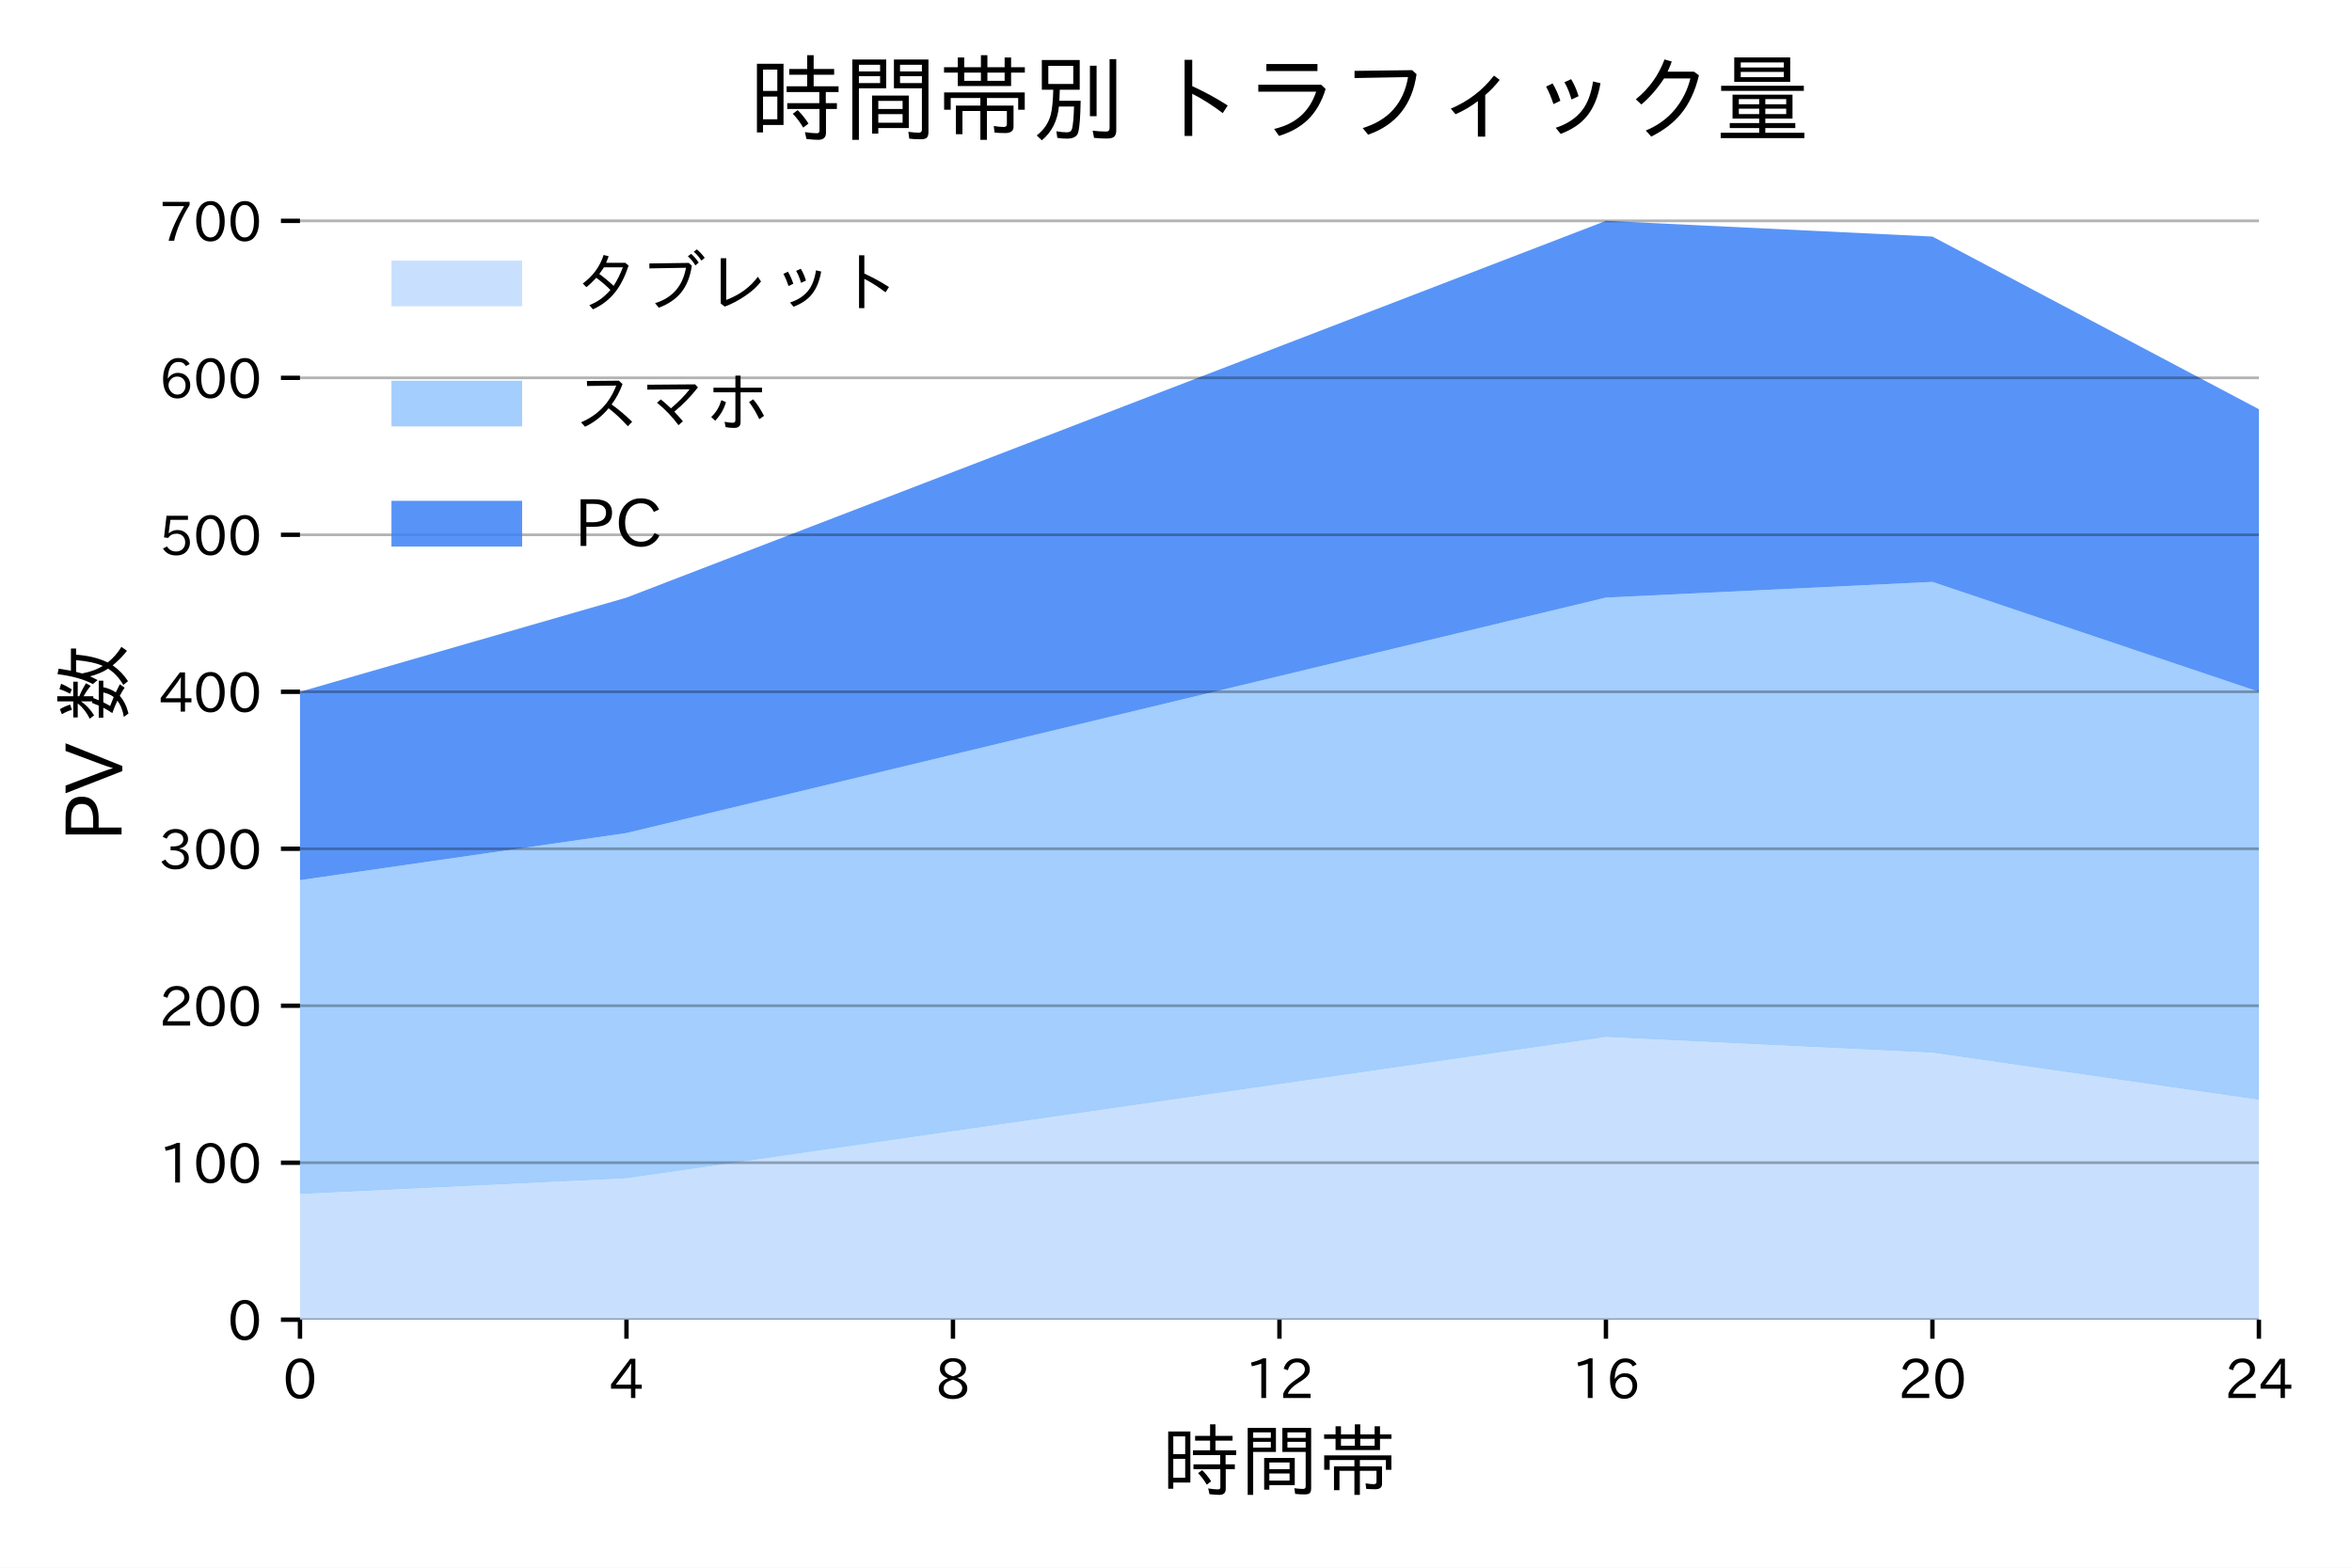
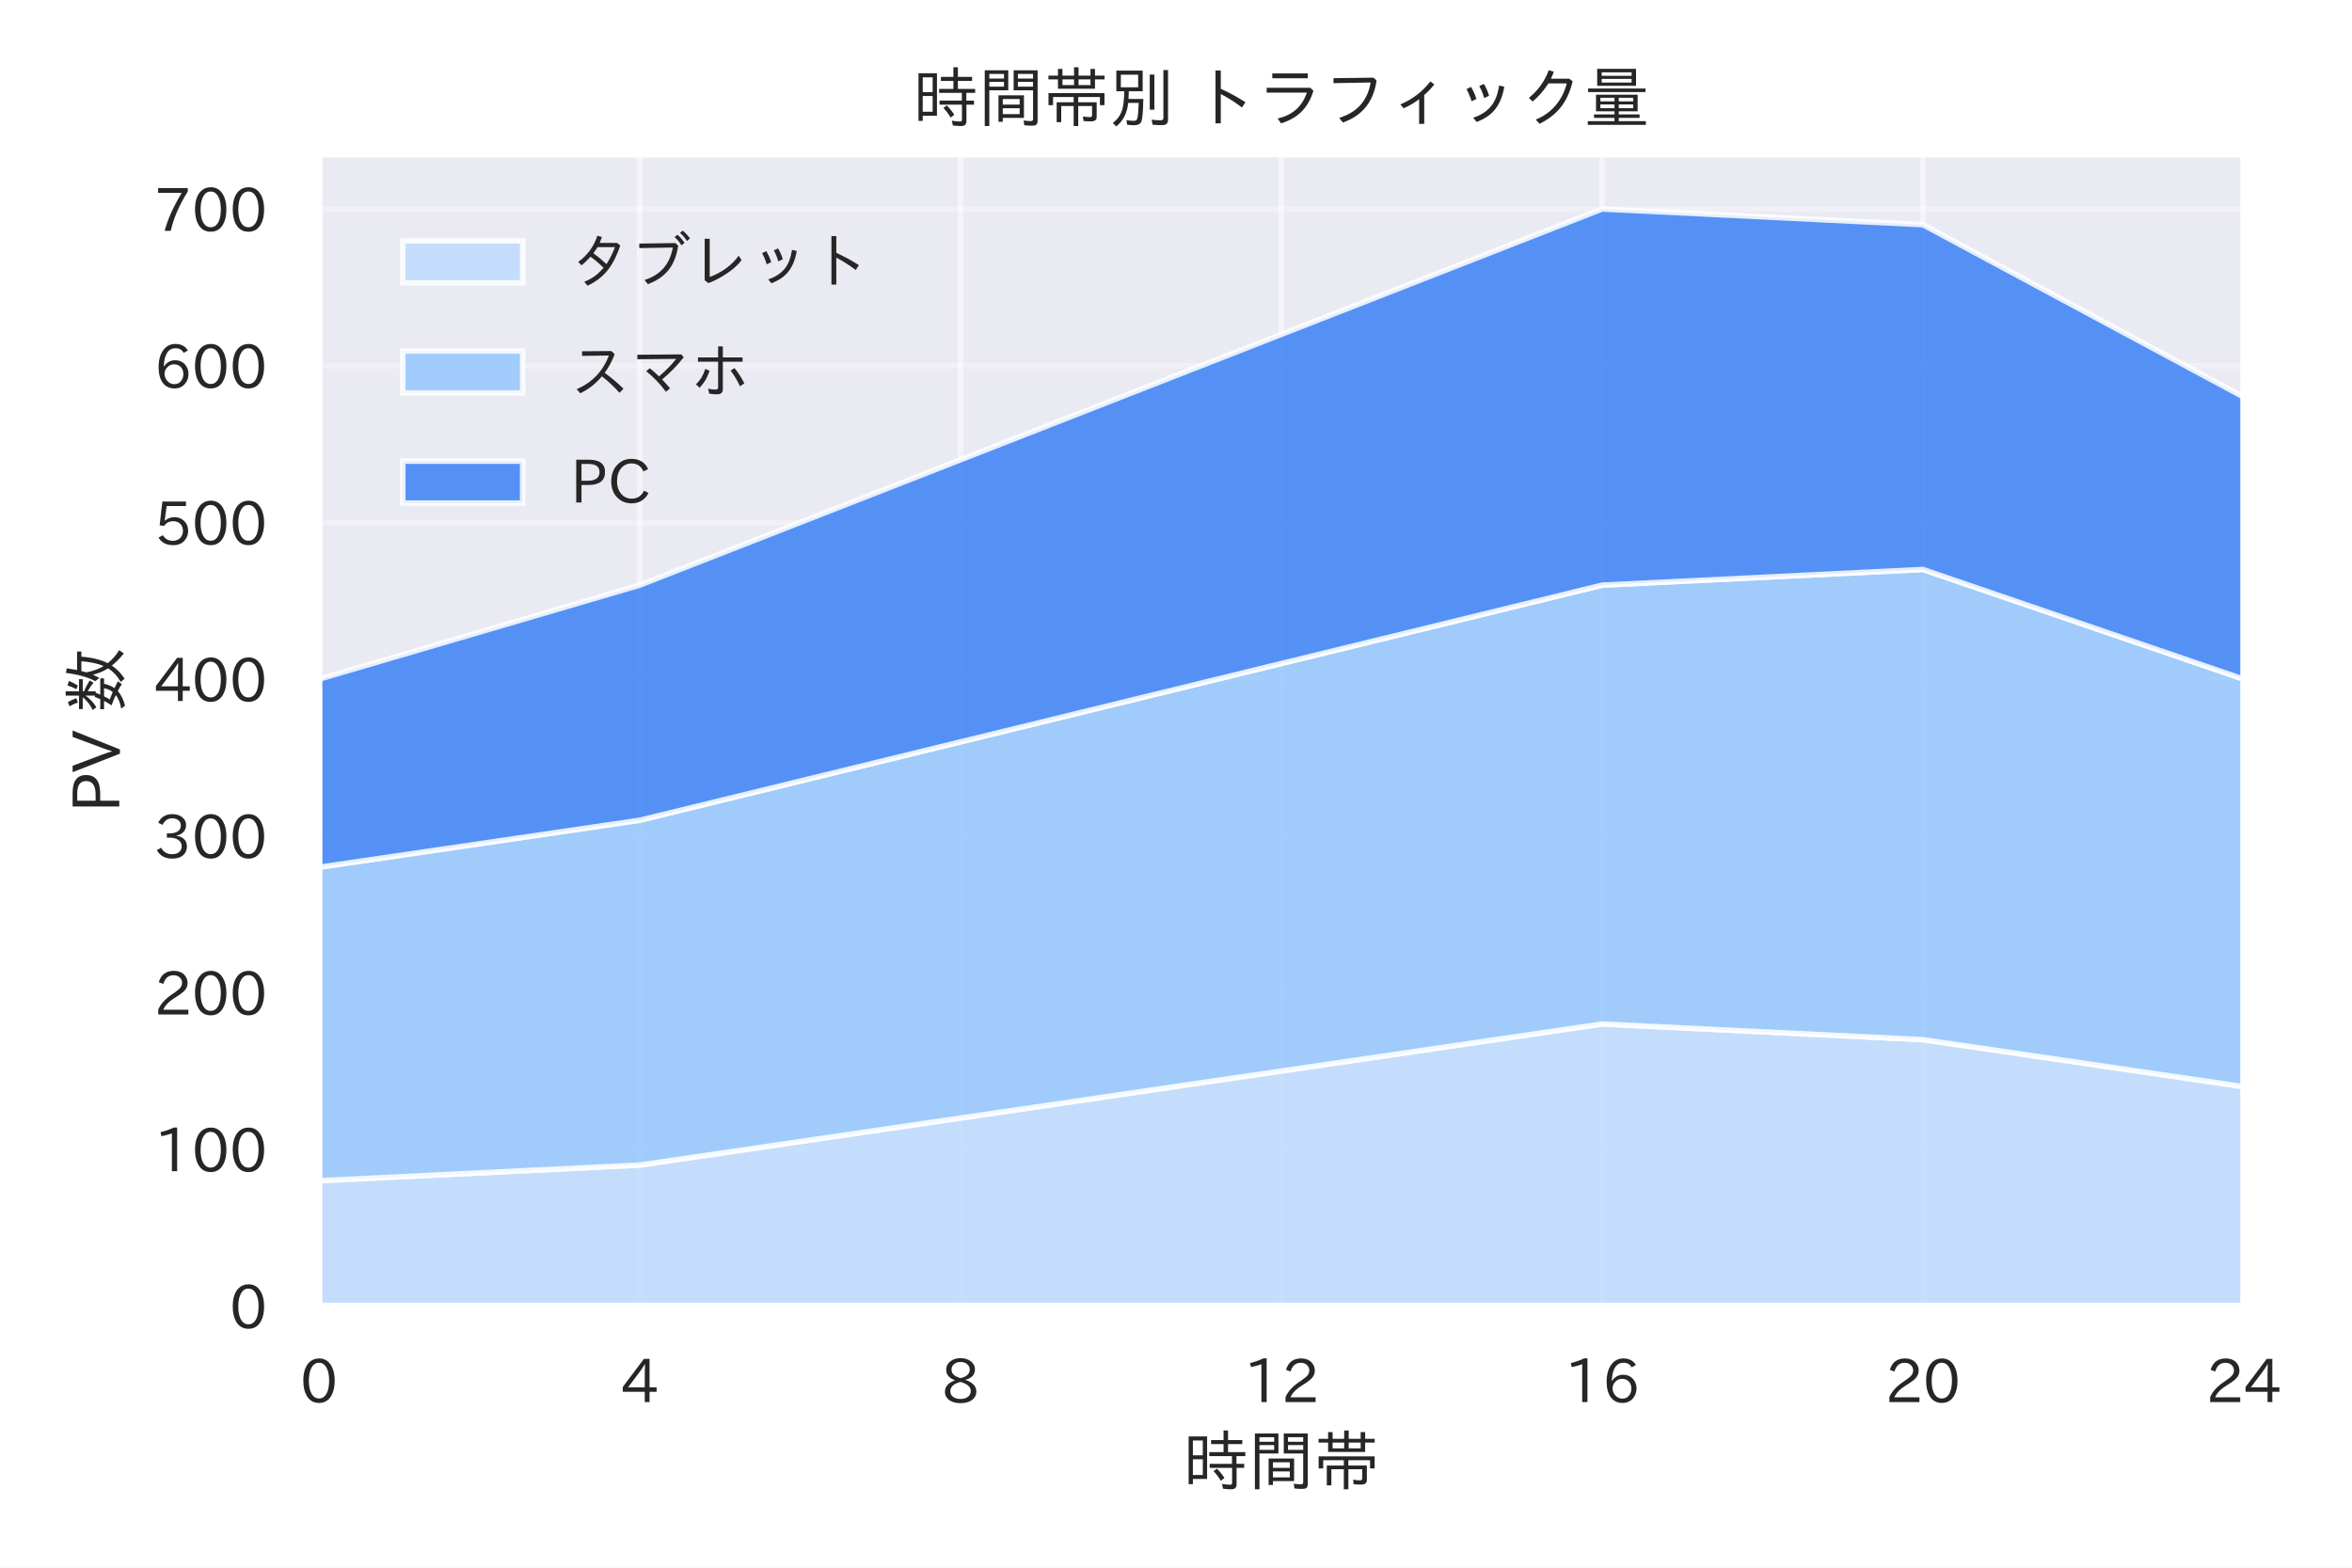
<svg xmlns="http://www.w3.org/2000/svg" xmlns:xlink="http://www.w3.org/1999/xlink" width="432pt" height="288pt" viewBox="0 0 432 288" version="1.1">
  <defs>
    <style type="text/css">*{stroke-linejoin: round; stroke-linecap: butt}</style>
  </defs>
  <g id="figure_1">
    <g id="patch_1">
      <path d="M 0 288  L 432 288  L 432 0  L 0 0  z " style="fill: #ffffff" />
    </g>
    <g id="axes_1">
      <g id="patch_2">
-         <path d="M 55.1 242.44  L 414.9 242.44  L 414.9 30.48  L 55.1 30.48  z " style="fill: #ffffff" />
-       </g>
-       <g id="FillBetweenPolyCollection_1">
-         <path d="M 55.1 219.37  L 55.1 242.44  L 115.067 242.44  L 175.033 242.44  L 235 242.44  L 294.967 242.44  L 354.933 242.44  L 414.9 242.44  L 414.9 202.067  L 414.9 202.067  L 354.933 193.415  L 294.967 190.531  L 235 199.183  L 175.033 207.834  L 115.067 216.486  L 55.1 219.37  z " clip-path="url(#pf1abdb5236)" style="fill: #bfdbfe; fill-opacity: 0.85" />
-       </g>
-       <g id="FillBetweenPolyCollection_2">
-         <path d="M 55.1 161.693  L 55.1 219.37  L 115.067 216.486  L 175.033 207.834  L 235 199.183  L 294.967 190.531  L 354.933 193.415  L 414.9 202.067  L 414.9 127.088  L 414.9 127.088  L 354.933 106.901  L 294.967 109.785  L 235 124.204  L 175.033 138.623  L 115.067 153.042  L 55.1 161.693  z " clip-path="url(#pf1abdb5236)" style="fill: #93c5fd; fill-opacity: 0.85" />
-       </g>
-       <g id="FillBetweenPolyCollection_3">
-         <path d="M 55.1 127.088  L 55.1 161.693  L 115.067 153.042  L 175.033 138.623  L 235 124.204  L 294.967 109.785  L 354.933 106.901  L 414.9 127.088  L 414.9 75.179  L 414.9 75.179  L 354.933 43.457  L 294.967 40.573  L 235 63.644  L 175.033 86.714  L 115.067 109.785  L 55.1 127.088  z " clip-path="url(#pf1abdb5236)" style="fill: #3b82f6; fill-opacity: 0.85" />
+         <path d="M 58.59 239.94  L 412.11 239.94  L 412.11 28.32  L 58.59 28.32  z " style="fill: #eaeaf2" />
      </g>
      <g id="matplotlib.axis_1">
        <g id="xtick_1">
          <g id="line2d_1">
-             <defs>
-               <path id="m0c1604205f" d="M 0 0  L 0 3.5  " style="stroke: #000000; stroke-width: 0.8" />
-             </defs>
-             <g>
-               <use xlink:href="#m0c1604205f" x="55.1" y="242.44" style="stroke: #000000; stroke-width: 0.8" />
-             </g>
+             <path d="M 58.59 239.94  L 58.59 28.32  " clip-path="url(#p6691bb3582)" style="fill: none; stroke: #ffffff; stroke-opacity: 0.5; stroke-linecap: round" />
          </g>
          <g id="text_1">
-             <g transform="translate(51.95078 256.9306) scale(0.1 -0.1)">
+             <g style="fill: #262626" transform="translate(55.12586 257.6797) scale(0.11 -0.11)">
              <defs>
                <path id="IPAexGothic-30" d="M 2038 4725  Q 2881 4725 3334 3944  Q 3694 3325 3694 2344  Q 3694 1372 3334 741  Q 2888 -31 2016 -31  Q 1147 -31 700 741  Q 341 1372 341 2350  Q 341 3713 1000 4334  Q 1419 4725 2038 4725  z M 2016 4266  Q 1516 4266 1228 3759  Q 934 3247 934 2344  Q 934 1456 1222 947  Q 1513 447 2016 447  Q 2619 447 2909 1153  Q 3100 1622 3100 2375  Q 3100 3256 2806 3759  Q 2509 4266 2016 4266  z " transform="scale(0.015625)" />
              </defs>
              <use xlink:href="#IPAexGothic-30" />
            </g>
          </g>
        </g>
        <g id="xtick_2">
          <g id="line2d_2">
-             <g>
-               <use xlink:href="#m0c1604205f" x="115.067" y="242.44" style="stroke: #000000; stroke-width: 0.8" />
-             </g>
+             <path d="M 117.51 239.94  L 117.51 28.32  " clip-path="url(#p6691bb3582)" style="fill: none; stroke: #ffffff; stroke-opacity: 0.5; stroke-linecap: round" />
          </g>
          <g id="text_2">
-             <g transform="translate(111.9174 256.9306) scale(0.1 -0.1)">
+             <g style="fill: #262626" transform="translate(114.0459 257.6797) scale(0.11 -0.11)">
              <defs>
                <path id="IPAexGothic-34" d="M 3813 1159  L 3059 1159  L 3059 63  L 2547 63  L 2547 1159  L 197 1159  L 197 1672  L 2456 4678  L 3059 4678  L 3059 1634  L 3813 1634  L 3813 1159  z M 2578 4109  L 2559 4109  Q 2278 3656 2003 3284  L 759 1634  L 2547 1634  L 2547 3144  Q 2547 3481 2578 4109  z " transform="scale(0.015625)" />
              </defs>
              <use xlink:href="#IPAexGothic-34" />
            </g>
          </g>
        </g>
        <g id="xtick_3">
          <g id="line2d_3">
-             <g>
-               <use xlink:href="#m0c1604205f" x="175.033" y="242.44" style="stroke: #000000; stroke-width: 0.8" />
-             </g>
+             <path d="M 176.43 239.94  L 176.43 28.32  " clip-path="url(#p6691bb3582)" style="fill: none; stroke: #ffffff; stroke-opacity: 0.5; stroke-linecap: round" />
          </g>
          <g id="text_3">
-             <g transform="translate(171.8841 256.9306) scale(0.1 -0.1)">
+             <g style="fill: #262626" transform="translate(172.9659 257.6797) scale(0.11 -0.11)">
              <defs>
                <path id="IPAexGothic-38" d="M 2541 2425  Q 3700 2031 3700 1197  Q 3700 541 3100 197  Q 2663 -56 2016 -56  Q 1366 -56 928 197  Q 347 531 347 1178  Q 347 1988 1409 2381  L 1409 2400  Q 481 2734 481 3509  Q 481 4100 981 4456  Q 1406 4756 2019 4756  Q 2703 4756 3131 4403  Q 3553 4069 3553 3566  Q 3553 2706 2541 2444  L 2541 2425  z M 2022 2625  Q 2997 2856 2997 3528  Q 2997 3916 2675 4150  Q 2413 4347 2016 4347  Q 1606 4347 1331 4128  Q 1050 3897 1050 3522  Q 1050 3150 1350 2925  Q 1494 2809 1722 2722  Q 1984 2616 2022 2625  z M 1978 2209  Q 922 1931 922 1216  Q 922 775 1313 556  Q 1606 391 2009 391  Q 2575 391 2881 697  Q 3106 922 3106 1250  Q 3106 1594 2794 1850  Q 2609 1994 2350 2100  Q 2047 2222 1978 2209  z " transform="scale(0.015625)" />
              </defs>
              <use xlink:href="#IPAexGothic-38" />
            </g>
          </g>
        </g>
        <g id="xtick_4">
          <g id="line2d_4">
-             <g>
-               <use xlink:href="#m0c1604205f" x="235" y="242.44" style="stroke: #000000; stroke-width: 0.8" />
-             </g>
+             <path d="M 235.35 239.94  L 235.35 28.32  " clip-path="url(#p6691bb3582)" style="fill: none; stroke: #ffffff; stroke-opacity: 0.5; stroke-linecap: round" />
          </g>
          <g id="text_4">
-             <g transform="translate(228.7016 256.9306) scale(0.1 -0.1)">
+             <g style="fill: #262626" transform="translate(228.4217 257.6797) scale(0.11 -0.11)">
              <defs>
                <path id="IPAexGothic-31" d="M 2463 63  L 1900 63  L 1900 4103  Q 1372 3922 788 3797  L 684 4231  Q 1519 4441 2106 4731  L 2463 4731  L 2463 63  z " transform="scale(0.015625)" />
                <path id="IPAexGothic-32" d="M 3659 63  L 447 63  L 447 594  Q 825 1475 1894 2203  L 2072 2322  Q 2619 2697 2791 2906  Q 2988 3153 2988 3444  Q 2988 3772 2756 4003  Q 2500 4259 2084 4259  Q 1250 4259 991 3328  L 497 3506  Q 853 4725 2116 4725  Q 2806 4725 3216 4316  Q 3575 3947 3575 3425  Q 3575 3038 3344 2722  Q 3131 2416 2366 1938  L 2231 1856  Q 1256 1253 978 569  L 3659 569  L 3659 63  z " transform="scale(0.015625)" />
              </defs>
              <use xlink:href="#IPAexGothic-31" />
              <use xlink:href="#IPAexGothic-32" transform="translate(62.98828 0)" />
            </g>
          </g>
        </g>
        <g id="xtick_5">
          <g id="line2d_5">
-             <g>
-               <use xlink:href="#m0c1604205f" x="294.967" y="242.44" style="stroke: #000000; stroke-width: 0.8" />
-             </g>
+             <path d="M 294.27 239.94  L 294.27 28.32  " clip-path="url(#p6691bb3582)" style="fill: none; stroke: #ffffff; stroke-opacity: 0.5; stroke-linecap: round" />
          </g>
          <g id="text_5">
-             <g transform="translate(288.6682 256.9306) scale(0.1 -0.1)">
+             <g style="fill: #262626" transform="translate(287.3417 257.6797) scale(0.11 -0.11)">
              <defs>
                <path id="IPAexGothic-36" d="M 1056 2328  Q 1509 2981 2234 2981  Q 2906 2981 3316 2513  Q 3675 2106 3675 1522  Q 3675 884 3272 434  Q 2853 -31 2178 -31  Q 1375 -31 922 581  Q 481 1178 481 2228  Q 481 3425 1013 4109  Q 1494 4725 2272 4725  Q 3191 4725 3609 4025  L 3150 3775  Q 2894 4266 2300 4266  Q 1119 4266 1031 2328  L 1056 2328  z M 2141 2547  Q 1684 2547 1384 2206  Q 1116 1900 1116 1541  Q 1116 1156 1353 844  Q 1672 428 2159 428  Q 2669 428 2941 844  Q 3125 1128 3125 1503  Q 3125 1944 2881 2228  Q 2600 2547 2141 2547  z " transform="scale(0.015625)" />
              </defs>
              <use xlink:href="#IPAexGothic-31" />
              <use xlink:href="#IPAexGothic-36" transform="translate(62.98828 0)" />
            </g>
          </g>
        </g>
        <g id="xtick_6">
          <g id="line2d_6">
-             <g>
-               <use xlink:href="#m0c1604205f" x="354.933" y="242.44" style="stroke: #000000; stroke-width: 0.8" />
-             </g>
+             <path d="M 353.19 239.94  L 353.19 28.32  " clip-path="url(#p6691bb3582)" style="fill: none; stroke: #ffffff; stroke-opacity: 0.5; stroke-linecap: round" />
          </g>
          <g id="text_6">
-             <g transform="translate(348.6349 256.9306) scale(0.1 -0.1)">
+             <g style="fill: #262626" transform="translate(346.2617 257.6797) scale(0.11 -0.11)">
              <use xlink:href="#IPAexGothic-32" />
              <use xlink:href="#IPAexGothic-30" transform="translate(62.98828 0)" />
            </g>
          </g>
        </g>
        <g id="xtick_7">
          <g id="line2d_7">
-             <g>
-               <use xlink:href="#m0c1604205f" x="414.9" y="242.44" style="stroke: #000000; stroke-width: 0.8" />
-             </g>
+             <path d="M 412.11 239.94  L 412.11 28.32  " clip-path="url(#p6691bb3582)" style="fill: none; stroke: #ffffff; stroke-opacity: 0.5; stroke-linecap: round" />
          </g>
          <g id="text_7">
-             <g transform="translate(408.6016 256.9306) scale(0.1 -0.1)">
+             <g style="fill: #262626" transform="translate(405.1817 257.6797) scale(0.11 -0.11)">
              <use xlink:href="#IPAexGothic-32" />
              <use xlink:href="#IPAexGothic-34" transform="translate(62.98828 0)" />
            </g>
          </g>
        </g>
        <g id="text_8">
-           <g transform="translate(213.4 273.6171) scale(0.144 -0.144)">
+           <g style="fill: #262626" transform="translate(217.35 272.7584) scale(0.12 -0.12)">
            <defs>
              <path id="IPAexGothic-6642" d="M 2328 4728  L 2328 563  L 934 563  L 934 56  L 519 56  L 519 4728  L 2328 4728  z M 934 4331  L 934 2881  L 1906 2881  L 1906 4331  L 934 4331  z M 934 2497  L 934 953  L 1906 953  L 1906 2497  L 934 2497  z M 3938 4372  L 3938 5313  L 4378 5313  L 4378 4372  L 5772 4372  L 5772 3981  L 4378 3981  L 4378 3194  L 6072 3194  L 6072 2803  L 5203 2803  L 5203 2047  L 5959 2047  L 5959 1650  L 5216 1650  L 5216 31  Q 5216 -447 4691 -447  Q 4394 -447 3888 -391  L 3784 78  Q 4272 0 4591 0  Q 4775 0 4775 172  L 4775 1650  L 2581 1650  L 2581 2047  L 4763 2047  L 4763 2803  L 2538 2803  L 2538 3194  L 3938 3194  L 3938 3981  L 2716 3981  L 2716 4372  L 3938 4372  z M 3669 384  Q 3331 950 2956 1325  L 3291 1575  Q 3719 1147 4025 659  L 3669 384  z " transform="scale(0.015625)" />
              <path id="IPAexGothic-9593" d="M 4450 2566  L 4450 353  L 2375 353  L 2375 -25  L 1953 -25  L 1953 2566  L 4450 2566  z M 4028 2200  L 2375 2200  L 2375 1653  L 4028 1653  L 4028 2200  z M 4028 1300  L 2375 1300  L 2375 719  L 4028 719  L 4028 1300  z M 2913 5019  L 2913 3059  L 1056 3059  L 1056 -447  L 609 -447  L 609 5019  L 2913 5019  z M 1056 4659  L 1056 4206  L 2497 4206  L 2497 4659  L 1056 4659  z M 1056 3881  L 1056 3413  L 2497 3413  L 2497 3881  L 1056 3881  z M 5788 5019  L 5788 91  Q 5788 -225 5641 -331  Q 5525 -409 5231 -409  Q 4803 -409 4481 -366  L 4419 97  Q 4853 38 5128 38  Q 5341 38 5341 244  L 5341 3059  L 3438 3059  L 3438 5019  L 5788 5019  z M 3853 4659  L 3853 4206  L 5341 4206  L 5341 4659  L 3853 4659  z M 3853 3881  L 3853 3413  L 5341 3413  L 5341 3881  L 3853 3881  z " transform="scale(0.015625)" />
              <path id="IPAexGothic-5e2f" d="M 1381 4494  L 1381 5153  L 1822 5153  L 1822 4494  L 2956 4494  L 2956 5313  L 3397 5313  L 3397 4494  L 4569 4494  L 4569 5153  L 5009 5153  L 5009 4494  L 5944 4494  L 5944 4128  L 5009 4128  L 5009 3213  L 1381 3213  L 1381 4128  L 447 4128  L 447 4494  L 1381 4494  z M 4569 4128  L 3397 4128  L 3397 3566  L 4569 3566  L 4569 4128  z M 2956 4128  L 1822 4128  L 1822 3566  L 2956 3566  L 2956 4128  z M 5938 2778  L 5938 1600  L 5491 1600  L 5491 2400  L 3366 2400  L 3366 1881  L 5175 1881  L 5175 447  Q 5175 13 4619 13  Q 4228 13 3884 44  L 3831 494  Q 4209 428 4519 428  Q 4722 428 4722 622  L 4722 1516  L 3366 1516  L 3366 -447  L 2919 -447  L 2919 1516  L 1700 1516  L 1700 -63  L 1253 -63  L 1253 1881  L 2919 1881  L 2919 2400  L 900 2400  L 900 1600  L 453 1600  L 453 2778  L 5938 2778  z " transform="scale(0.015625)" />
            </defs>
            <use xlink:href="#IPAexGothic-6642" />
            <use xlink:href="#IPAexGothic-9593" transform="translate(100 0)" />
            <use xlink:href="#IPAexGothic-5e2f" transform="translate(200 0)" />
          </g>
        </g>
      </g>
      <g id="matplotlib.axis_2">
        <g id="ytick_1">
          <g id="line2d_8">
-             <path d="M 55.1 242.44  L 414.9 242.44  " clip-path="url(#pf1abdb5236)" style="fill: none; stroke: #000000; stroke-opacity: 0.3; stroke-width: 0.5; stroke-linecap: square" />
-           </g>
+             <path d="M 58.59 239.94  L 412.11 239.94  " clip-path="url(#p6691bb3582)" style="fill: none; stroke: #ffffff; stroke-opacity: 0.3; stroke-linecap: round" />
+           </g>
+           <g id="text_9">
+             <g style="fill: #262626" transform="translate(42.16172 244.0598) scale(0.11 -0.11)">
+               <use xlink:href="#IPAexGothic-30" />
+             </g>
+           </g>
+         </g>
+         <g id="ytick_2">
          <g id="line2d_9">
-             <defs>
-               <path id="m75d9fd5e57" d="M 0 0  L -3.5 0  " style="stroke: #000000; stroke-width: 0.8" />
-             </defs>
-             <g>
-               <use xlink:href="#m75d9fd5e57" x="55.1" y="242.44" style="stroke: #000000; stroke-width: 0.8" />
-             </g>
-           </g>
-           <g id="text_9">
-             <g transform="translate(41.80156 246.1853) scale(0.1 -0.1)">
-               <use xlink:href="#IPAexGothic-30" />
-             </g>
-           </g>
-         </g>
-         <g id="ytick_2">
+             <path d="M 58.59 211.148  L 412.11 211.148  " clip-path="url(#p6691bb3582)" style="fill: none; stroke: #ffffff; stroke-opacity: 0.3; stroke-linecap: round" />
+           </g>
+           <g id="text_10">
+             <g style="fill: #262626" transform="translate(28.30516 215.268) scale(0.11 -0.11)">
+               <use xlink:href="#IPAexGothic-31" />
+               <use xlink:href="#IPAexGothic-30" transform="translate(62.98828 0)" />
+               <use xlink:href="#IPAexGothic-30" transform="translate(125.9766 0)" />
+             </g>
+           </g>
+         </g>
+         <g id="ytick_3">
          <g id="line2d_10">
-             <path d="M 55.1 213.602  L 414.9 213.602  " clip-path="url(#pf1abdb5236)" style="fill: none; stroke: #000000; stroke-opacity: 0.3; stroke-width: 0.5; stroke-linecap: square" />
-           </g>
+             <path d="M 58.59 182.356  L 412.11 182.356  " clip-path="url(#p6691bb3582)" style="fill: none; stroke: #ffffff; stroke-opacity: 0.3; stroke-linecap: round" />
+           </g>
+           <g id="text_11">
+             <g style="fill: #262626" transform="translate(28.30516 186.4762) scale(0.11 -0.11)">
+               <use xlink:href="#IPAexGothic-32" />
+               <use xlink:href="#IPAexGothic-30" transform="translate(62.98828 0)" />
+               <use xlink:href="#IPAexGothic-30" transform="translate(125.9766 0)" />
+             </g>
+           </g>
+         </g>
+         <g id="ytick_4">
          <g id="line2d_11">
-             <g>
-               <use xlink:href="#m75d9fd5e57" x="55.1" y="213.602" style="stroke: #000000; stroke-width: 0.8" />
-             </g>
-           </g>
-           <g id="text_10">
-             <g transform="translate(29.20469 217.3472) scale(0.1 -0.1)">
-               <use xlink:href="#IPAexGothic-31" />
-               <use xlink:href="#IPAexGothic-30" transform="translate(62.98828 0)" />
-               <use xlink:href="#IPAexGothic-30" transform="translate(125.9766 0)" />
-             </g>
-           </g>
-         </g>
-         <g id="ytick_3">
+             <path d="M 58.59 153.564  L 412.11 153.564  " clip-path="url(#p6691bb3582)" style="fill: none; stroke: #ffffff; stroke-opacity: 0.3; stroke-linecap: round" />
+           </g>
+           <g id="text_12">
+             <g style="fill: #262626" transform="translate(28.30516 157.6843) scale(0.11 -0.11)">
+               <defs>
+                 <path id="IPAexGothic-33" d="M 2381 2419  Q 3506 2216 3506 1278  Q 3506 716 3128 356  Q 2709 -31 1944 -31  Q 797 -31 288 881  L 756 1131  Q 1109 441 1938 441  Q 2425 441 2694 691  Q 2950 928 2950 1291  Q 2950 1719 2566 1978  Q 2216 2213 1644 2213  L 1363 2213  L 1363 2669  L 1656 2669  Q 2231 2669 2534 2888  Q 2859 3119 2859 3509  Q 2859 3934 2494 4138  Q 2259 4278 1931 4278  Q 1238 4278 903 3578  L 434 3803  Q 897 4725 1938 4725  Q 2597 4725 3006 4394  Q 3416 4069 3416 3534  Q 3416 3028 3019 2706  Q 2763 2500 2381 2444  L 2381 2419  z " transform="scale(0.015625)" />
+               </defs>
+               <use xlink:href="#IPAexGothic-33" />
+               <use xlink:href="#IPAexGothic-30" transform="translate(62.98828 0)" />
+               <use xlink:href="#IPAexGothic-30" transform="translate(125.9766 0)" />
+             </g>
+           </g>
+         </g>
+         <g id="ytick_5">
          <g id="line2d_12">
-             <path d="M 55.1 184.764  L 414.9 184.764  " clip-path="url(#pf1abdb5236)" style="fill: none; stroke: #000000; stroke-opacity: 0.3; stroke-width: 0.5; stroke-linecap: square" />
-           </g>
+             <path d="M 58.59 124.773  L 412.11 124.773  " clip-path="url(#p6691bb3582)" style="fill: none; stroke: #ffffff; stroke-opacity: 0.3; stroke-linecap: round" />
+           </g>
+           <g id="text_13">
+             <g style="fill: #262626" transform="translate(28.30516 128.8925) scale(0.11 -0.11)">
+               <use xlink:href="#IPAexGothic-34" />
+               <use xlink:href="#IPAexGothic-30" transform="translate(62.98828 0)" />
+               <use xlink:href="#IPAexGothic-30" transform="translate(125.9766 0)" />
+             </g>
+           </g>
+         </g>
+         <g id="ytick_6">
          <g id="line2d_13">
-             <g>
-               <use xlink:href="#m75d9fd5e57" x="55.1" y="184.764" style="stroke: #000000; stroke-width: 0.8" />
-             </g>
-           </g>
-           <g id="text_11">
-             <g transform="translate(29.20469 188.5091) scale(0.1 -0.1)">
-               <use xlink:href="#IPAexGothic-32" />
-               <use xlink:href="#IPAexGothic-30" transform="translate(62.98828 0)" />
-               <use xlink:href="#IPAexGothic-30" transform="translate(125.9766 0)" />
-             </g>
-           </g>
-         </g>
-         <g id="ytick_4">
+             <path d="M 58.59 95.981  L 412.11 95.981  " clip-path="url(#p6691bb3582)" style="fill: none; stroke: #ffffff; stroke-opacity: 0.3; stroke-linecap: round" />
+           </g>
+           <g id="text_14">
+             <g style="fill: #262626" transform="translate(28.30516 100.1007) scale(0.11 -0.11)">
+               <defs>
+                 <path id="IPAexGothic-35" d="M 1178 2603  Q 1634 2963 2172 2963  Q 2816 2963 3241 2528  Q 3638 2113 3638 1497  Q 3638 938 3297 513  Q 2869 -31 2031 -31  Q 959 -31 469 784  L 938 1028  Q 1309 434 2013 434  Q 2466 434 2769 716  Q 3081 1013 3081 1503  Q 3081 1966 2806 2241  Q 2519 2528 2056 2528  Q 1406 2528 1072 2028  L 591 2091  L 884 4634  L 3406 4634  L 3406 4153  L 1341 4153  L 1134 2603  L 1178 2603  z " transform="scale(0.015625)" />
+               </defs>
+               <use xlink:href="#IPAexGothic-35" />
+               <use xlink:href="#IPAexGothic-30" transform="translate(62.98828 0)" />
+               <use xlink:href="#IPAexGothic-30" transform="translate(125.9766 0)" />
+             </g>
+           </g>
+         </g>
+         <g id="ytick_7">
          <g id="line2d_14">
-             <path d="M 55.1 155.926  L 414.9 155.926  " clip-path="url(#pf1abdb5236)" style="fill: none; stroke: #000000; stroke-opacity: 0.3; stroke-width: 0.5; stroke-linecap: square" />
-           </g>
+             <path d="M 58.59 67.189  L 412.11 67.189  " clip-path="url(#p6691bb3582)" style="fill: none; stroke: #ffffff; stroke-opacity: 0.3; stroke-linecap: round" />
+           </g>
+           <g id="text_15">
+             <g style="fill: #262626" transform="translate(28.30516 71.30882) scale(0.11 -0.11)">
+               <use xlink:href="#IPAexGothic-36" />
+               <use xlink:href="#IPAexGothic-30" transform="translate(62.98828 0)" />
+               <use xlink:href="#IPAexGothic-30" transform="translate(125.9766 0)" />
+             </g>
+           </g>
+         </g>
+         <g id="ytick_8">
          <g id="line2d_15">
-             <g>
-               <use xlink:href="#m75d9fd5e57" x="55.1" y="155.926" style="stroke: #000000; stroke-width: 0.8" />
-             </g>
-           </g>
-           <g id="text_12">
-             <g transform="translate(29.20469 159.671) scale(0.1 -0.1)">
-               <defs>
-                 <path id="IPAexGothic-33" d="M 2381 2419  Q 3506 2216 3506 1278  Q 3506 716 3128 356  Q 2709 -31 1944 -31  Q 797 -31 288 881  L 756 1131  Q 1109 441 1938 441  Q 2425 441 2694 691  Q 2950 928 2950 1291  Q 2950 1719 2566 1978  Q 2216 2213 1644 2213  L 1363 2213  L 1363 2669  L 1656 2669  Q 2231 2669 2534 2888  Q 2859 3119 2859 3509  Q 2859 3934 2494 4138  Q 2259 4278 1931 4278  Q 1238 4278 903 3578  L 434 3803  Q 897 4725 1938 4725  Q 2597 4725 3006 4394  Q 3416 4069 3416 3534  Q 3416 3028 3019 2706  Q 2763 2500 2381 2444  L 2381 2419  z " transform="scale(0.015625)" />
-               </defs>
-               <use xlink:href="#IPAexGothic-33" />
-               <use xlink:href="#IPAexGothic-30" transform="translate(62.98828 0)" />
-               <use xlink:href="#IPAexGothic-30" transform="translate(125.9766 0)" />
-             </g>
-           </g>
-         </g>
-         <g id="ytick_5">
-           <g id="line2d_16">
-             <path d="M 55.1 127.088  L 414.9 127.088  " clip-path="url(#pf1abdb5236)" style="fill: none; stroke: #000000; stroke-opacity: 0.3; stroke-width: 0.5; stroke-linecap: square" />
-           </g>
-           <g id="line2d_17">
-             <g>
-               <use xlink:href="#m75d9fd5e57" x="55.1" y="127.088" style="stroke: #000000; stroke-width: 0.8" />
-             </g>
-           </g>
-           <g id="text_13">
-             <g transform="translate(29.20469 130.8329) scale(0.1 -0.1)">
-               <use xlink:href="#IPAexGothic-34" />
-               <use xlink:href="#IPAexGothic-30" transform="translate(62.98828 0)" />
-               <use xlink:href="#IPAexGothic-30" transform="translate(125.9766 0)" />
-             </g>
-           </g>
-         </g>
-         <g id="ytick_6">
-           <g id="line2d_18">
-             <path d="M 55.1 98.25  L 414.9 98.25  " clip-path="url(#pf1abdb5236)" style="fill: none; stroke: #000000; stroke-opacity: 0.3; stroke-width: 0.5; stroke-linecap: square" />
-           </g>
-           <g id="line2d_19">
-             <g>
-               <use xlink:href="#m75d9fd5e57" x="55.1" y="98.25" style="stroke: #000000; stroke-width: 0.8" />
-             </g>
-           </g>
-           <g id="text_14">
-             <g transform="translate(29.20469 101.9948) scale(0.1 -0.1)">
-               <defs>
-                 <path id="IPAexGothic-35" d="M 1178 2603  Q 1634 2963 2172 2963  Q 2816 2963 3241 2528  Q 3638 2113 3638 1497  Q 3638 938 3297 513  Q 2869 -31 2031 -31  Q 959 -31 469 784  L 938 1028  Q 1309 434 2013 434  Q 2466 434 2769 716  Q 3081 1013 3081 1503  Q 3081 1966 2806 2241  Q 2519 2528 2056 2528  Q 1406 2528 1072 2028  L 591 2091  L 884 4634  L 3406 4634  L 3406 4153  L 1341 4153  L 1134 2603  L 1178 2603  z " transform="scale(0.015625)" />
-               </defs>
-               <use xlink:href="#IPAexGothic-35" />
-               <use xlink:href="#IPAexGothic-30" transform="translate(62.98828 0)" />
-               <use xlink:href="#IPAexGothic-30" transform="translate(125.9766 0)" />
-             </g>
-           </g>
-         </g>
-         <g id="ytick_7">
-           <g id="line2d_20">
-             <path d="M 55.1 69.411  L 414.9 69.411  " clip-path="url(#pf1abdb5236)" style="fill: none; stroke: #000000; stroke-opacity: 0.3; stroke-width: 0.5; stroke-linecap: square" />
-           </g>
-           <g id="line2d_21">
-             <g>
-               <use xlink:href="#m75d9fd5e57" x="55.1" y="69.411" style="stroke: #000000; stroke-width: 0.8" />
-             </g>
-           </g>
-           <g id="text_15">
-             <g transform="translate(29.20469 73.15674) scale(0.1 -0.1)">
-               <use xlink:href="#IPAexGothic-36" />
-               <use xlink:href="#IPAexGothic-30" transform="translate(62.98828 0)" />
-               <use xlink:href="#IPAexGothic-30" transform="translate(125.9766 0)" />
-             </g>
-           </g>
-         </g>
-         <g id="ytick_8">
-           <g id="line2d_22">
-             <path d="M 55.1 40.573  L 414.9 40.573  " clip-path="url(#pf1abdb5236)" style="fill: none; stroke: #000000; stroke-opacity: 0.3; stroke-width: 0.5; stroke-linecap: square" />
-           </g>
-           <g id="line2d_23">
-             <g>
-               <use xlink:href="#m75d9fd5e57" x="55.1" y="40.573" style="stroke: #000000; stroke-width: 0.8" />
-             </g>
+             <path d="M 58.59 38.397  L 412.11 38.397  " clip-path="url(#p6691bb3582)" style="fill: none; stroke: #ffffff; stroke-opacity: 0.3; stroke-linecap: round" />
          </g>
          <g id="text_16">
-             <g transform="translate(29.20469 44.31865) scale(0.1 -0.1)">
+             <g style="fill: #262626" transform="translate(28.30516 42.51699) scale(0.11 -0.11)">
              <defs>
                <path id="IPAexGothic-37" d="M 3597 4263  Q 2238 2106 1778 63  L 1131 63  Q 1581 1834 2950 4128  L 428 4128  L 428 4634  L 3597 4634  L 3597 4263  z " transform="scale(0.015625)" />
              </defs>
              <use xlink:href="#IPAexGothic-37" />
              <use xlink:href="#IPAexGothic-30" transform="translate(62.98828 0)" />
              <use xlink:href="#IPAexGothic-30" transform="translate(125.9766 0)" />
            </g>
          </g>
        </g>
        <g id="text_17">
-           <g transform="translate(22.46869 154.6636) rotate(-90) scale(0.144 -0.144)">
+           <g style="fill: #262626" transform="translate(22.02516 149.2997) rotate(-90) scale(0.12 -0.12)">
            <defs>
              <path id="IPAexGothic-50" d="M 609 4634  L 1941 4634  Q 3688 4634 3688 3322  Q 3688 1934 1906 1934  L 1172 1934  L 1172 63  L 609 63  L 609 4634  z M 1172 2381  L 1800 2381  Q 3100 2381 3100 3316  Q 3100 4181 1894 4181  L 1172 4181  L 1172 2381  z " transform="scale(0.015625)" />
              <path id="IPAexGothic-56" d="M 4078 4634  L 2222 0  L 1806 0  L -6 4634  L 622 4634  L 1703 1766  Q 1916 1194 2034 784  L 2053 784  Q 2188 1256 2381 1766  L 3450 4634  L 4078 4634  z " transform="scale(0.015625)" />
              <path id="IPAexGothic-20" transform="scale(0.015625)" />
              <path id="IPAexGothic-6570" d="M 2847 1553  Q 2741 1006 2425 534  Q 2625 441 3091 203  L 2809 -188  Q 2541 0 2144 209  Q 1569 -291 703 -500  L 422 -125  Q 1263 19 1747 406  Q 1222 650 734 816  Q 975 1172 1147 1503  L 1172 1553  L 359 1553  L 359 1925  L 1344 1925  Q 1406 2066 1569 2475  L 1691 2450  L 1691 3372  Q 1250 2738 550 2303  L 275 2663  Q 1019 3013 1528 3641  L 378 3641  L 378 4006  L 1691 4006  L 1691 5313  L 2113 5313  L 2113 4006  L 3297 4006  L 3297 3641  L 2113 3641  L 2113 3513  Q 2659 3291 3175 2963  L 2956 2584  Q 2553 2922 2113 3159  L 2113 2372  L 1966 2372  Q 1928 2288 1872 2141  Q 1806 1975 1784 1925  L 3378 1925  L 3378 1553  L 2847 1553  z M 2419 1553  L 1613 1553  Q 1478 1269 1313 997  Q 1559 909 2047 703  Q 2313 1047 2419 1553  z M 4363 1163  Q 3953 1781 3738 2638  Q 3575 2281 3428 2016  L 3103 2406  Q 3675 3444 3916 5291  L 4363 5200  Q 4284 4666 4197 4197  L 6009 4197  L 6009 3775  L 5503 3775  Q 5397 2275 4869 1191  Q 5419 503 6144 75  L 5822 -378  Q 5188 106 4631 788  Q 4113 34 3341 -463  L 3031 -78  Q 3888 406 4363 1163  z M 4588 1594  Q 4938 2388 5059 3775  L 4100 3775  Q 4041 3519 3972 3288  Q 3981 3250 3991 3194  Q 4175 2256 4588 1594  z M 1003 4116  Q 878 4544 638 4934  L 1053 5094  Q 1247 4788 1438 4269  L 1003 4116  z M 2316 4269  Q 2550 4688 2688 5131  L 3128 4997  Q 2966 4588 2675 4128  L 2316 4269  z " transform="scale(0.015625)" />
            </defs>
            <use xlink:href="#IPAexGothic-50" />
            <use xlink:href="#IPAexGothic-56" transform="translate(62.10938 0)" />
            <use xlink:href="#IPAexGothic-20" transform="translate(125.8301 0)" />
            <use xlink:href="#IPAexGothic-6570" transform="translate(152.832 0)" />
          </g>
        </g>
      </g>
+       <g id="FillBetweenPolyCollection_1">
+         <defs>
+           <path id="m16ea445031" d="M 58.59 -71.093  L 58.59 -48.06  L 117.51 -48.06  L 176.43 -48.06  L 235.35 -48.06  L 294.27 -48.06  L 353.19 -48.06  L 412.11 -48.06  L 412.11 -88.369  L 412.11 -88.369  L 353.19 -97.006  L 294.27 -99.885  L 235.35 -91.248  L 176.43 -82.61  L 117.51 -73.973  L 58.59 -71.093  z " style="stroke: #ffffff; stroke-opacity: 0.85" />
+         </defs>
+         <g clip-path="url(#p6691bb3582)">
+           <use xlink:href="#m16ea445031" x="0" y="288" style="fill: #bfdbfe; fill-opacity: 0.85; stroke: #ffffff; stroke-opacity: 0.85" />
+         </g>
+       </g>
+       <g id="FillBetweenPolyCollection_2">
+         <defs>
+           <path id="m9a768daf85" d="M 58.59 -128.677  L 58.59 -71.093  L 117.51 -73.973  L 176.43 -82.61  L 235.35 -91.248  L 294.27 -99.885  L 353.19 -97.006  L 412.11 -88.369  L 412.11 -163.227  L 412.11 -163.227  L 353.19 -183.382  L 294.27 -180.502  L 235.35 -166.107  L 176.43 -151.711  L 117.51 -137.315  L 58.59 -128.677  z " style="stroke: #ffffff; stroke-opacity: 0.85" />
+         </defs>
+         <g clip-path="url(#p6691bb3582)">
+           <use xlink:href="#m9a768daf85" x="0" y="288" style="fill: #93c5fd; fill-opacity: 0.85; stroke: #ffffff; stroke-opacity: 0.85" />
+         </g>
+       </g>
+       <g id="FillBetweenPolyCollection_3">
+         <defs>
+           <path id="m90f503b6a9" d="M 58.59 -163.227  L 58.59 -128.677  L 117.51 -137.315  L 176.43 -151.711  L 235.35 -166.107  L 294.27 -180.502  L 353.19 -183.382  L 412.11 -163.227  L 412.11 -215.053  L 412.11 -215.053  L 353.19 -246.724  L 294.27 -249.603  L 235.35 -226.569  L 176.43 -203.536  L 117.51 -180.502  L 58.59 -163.227  z " style="stroke: #ffffff; stroke-opacity: 0.85" />
+         </defs>
+         <g clip-path="url(#p6691bb3582)">
+           <use xlink:href="#m90f503b6a9" x="0" y="288" style="fill: #3b82f6; fill-opacity: 0.85; stroke: #ffffff; stroke-opacity: 0.85" />
+         </g>
+       </g>
+       <g id="patch_3">
+         <path d="M 58.59 239.94  L 58.59 28.32  " style="fill: none; stroke: #ffffff; stroke-width: 1.25; stroke-linejoin: miter; stroke-linecap: square" />
+       </g>
+       <g id="patch_4">
+         <path d="M 412.11 239.94  L 412.11 28.32  " style="fill: none; stroke: #ffffff; stroke-width: 1.25; stroke-linejoin: miter; stroke-linecap: square" />
+       </g>
+       <g id="patch_5">
+         <path d="M 58.59 239.94  L 412.11 239.94  " style="fill: none; stroke: #ffffff; stroke-width: 1.25; stroke-linejoin: miter; stroke-linecap: square" />
+       </g>
+       <g id="patch_6">
+         <path d="M 58.59 28.32  L 412.11 28.32  " style="fill: none; stroke: #ffffff; stroke-width: 1.25; stroke-linejoin: miter; stroke-linecap: square" />
+       </g>
      <g id="text_18">
-         <g transform="translate(137.6272 24.48) scale(0.1728 -0.1728)">
+         <g style="fill: #262626" transform="translate(167.73 22.32) scale(0.12 -0.12)">
          <defs>
            <path id="IPAexGothic-5225" d="M 1922 2963  Q 1906 2453 1894 2209  L 3341 2209  Q 3313 550 3175 63  Q 3059 -366 2413 -366  Q 2072 -366 1753 -313  L 1691 134  Q 2084 63 2413 63  Q 2694 63 2759 319  Q 2856 722 2888 1753  Q 2888 1800 2894 1819  L 1863 1819  Q 1709 350 700 -481  L 353 -147  Q 1075 403 1306 1256  Q 1450 1822 1478 2963  L 700 2963  L 700 4984  L 3278 4984  L 3278 2963  L 1922 2963  z M 1141 4588  L 1141 3353  L 2838 3353  L 2838 4588  L 1141 4588  z M 3972 4597  L 4425 4597  L 4425 1159  L 3972 1159  L 3972 4597  z M 5309 5044  L 5763 5044  L 5763 191  Q 5763 -141 5581 -263  Q 5438 -359 5116 -359  Q 4688 -359 4253 -313  L 4156 178  Q 4625 116 5072 116  Q 5309 116 5309 353  L 5309 5044  z " transform="scale(0.015625)" />
            <path id="IPAexGothic-30c8" d="M 2284 4997  L 2803 4997  L 2803 3206  Q 4088 2619 5216 1888  L 4878 1369  Q 3819 2175 2803 2688  L 2803 -184  L 2284 -184  L 2284 4997  z " transform="scale(0.015625)" />
            <path id="IPAexGothic-30e9" d="M 1447 4709  L 4922 4709  L 4922 4234  L 1447 4234  L 1447 4709  z M 897 3303  L 5172 3303  L 5478 3013  Q 5069 1669 4219 875  Q 3475 181 2306 -181  L 1972 294  Q 4150 784 4834 2828  L 897 2828  L 897 3303  z " transform="scale(0.015625)" />
            <path id="IPAexGothic-30d5" d="M 4966 4294  L 5263 4019  Q 4819 894 1966 -97  L 1600 353  Q 4234 1156 4684 3822  L 1044 3756  L 1044 4244  L 4966 4294  z " transform="scale(0.015625)" />
            <path id="IPAexGothic-30a3" d="M 3034 -231  L 3034 2188  Q 2344 1656 1516 1294  L 1191 1672  Q 2981 2431 4128 3922  L 4519 3634  Q 4138 3122 3534 2597  L 3534 -231  L 3034 -231  z " transform="scale(0.015625)" />
            <path id="IPAexGothic-30c3" d="M 1775 1984  Q 1553 2666 1275 3175  L 1716 3391  Q 2034 2866 2247 2209  L 1775 1984  z M 3003 2297  Q 2813 2978 2522 3469  L 2978 3681  Q 3291 3166 3484 2522  L 3003 2297  z M 1928 372  Q 3094 744 3731 1569  Q 4275 2263 4469 3525  L 4975 3406  Q 4734 1975 4016 1119  Q 3406 391 2266 -44  L 1928 372  z " transform="scale(0.015625)" />
            <path id="IPAexGothic-30af" d="M 4934 4191  L 5272 3941  Q 4894 2334 4031 1300  Q 3275 391 2028 -225  L 1656 184  Q 2875 691 3641 1625  Q 4403 2553 4691 3731  L 2903 3731  Q 2188 2653 1356 1959  L 978 2309  Q 2328 3400 2931 5022  L 3422 4881  Q 3363 4672 3141 4191  L 4934 4191  z " transform="scale(0.015625)" />
            <path id="IPAexGothic-91cf" d="M 5081 5159  L 5081 3497  L 1275 3497  L 1275 5159  L 5081 5159  z M 1716 4819  L 1716 4475  L 4647 4475  L 4647 4819  L 1716 4819  z M 1716 4175  L 1716 3816  L 4647 3816  L 4647 4175  L 1716 4175  z M 5238 2625  L 5238 997  L 3388 997  L 3388 694  L 5428 694  L 5428 353  L 3388 353  L 3388 34  L 6044 34  L 6044 -331  L 353 -331  L 353 34  L 2972 34  L 2972 353  L 969 353  L 969 694  L 2972 694  L 2972 997  L 1159 997  L 1159 2625  L 5238 2625  z M 1588 2325  L 1588 1972  L 2972 1972  L 2972 2325  L 1588 2325  z M 1588 1672  L 1588 1303  L 2972 1303  L 2972 1672  L 1588 1672  z M 4809 1303  L 4809 1672  L 3388 1672  L 3388 1303  L 4809 1303  z M 4809 1972  L 4809 2325  L 3388 2325  L 3388 1972  L 4809 1972  z M 384 3231  L 6009 3231  L 6009 2884  L 384 2884  L 384 3231  z " transform="scale(0.015625)" />
          </defs>
          <use xlink:href="#IPAexGothic-6642" />
          <use xlink:href="#IPAexGothic-9593" transform="translate(100 0)" />
          <use xlink:href="#IPAexGothic-5e2f" transform="translate(200 0)" />
          <use xlink:href="#IPAexGothic-5225" transform="translate(300 0)" />
          <use xlink:href="#IPAexGothic-20" transform="translate(400 0)" />
          <use xlink:href="#IPAexGothic-30c8" transform="translate(427.002 0)" />
          <use xlink:href="#IPAexGothic-30e9" transform="translate(527.002 0)" />
          <use xlink:href="#IPAexGothic-30d5" transform="translate(627.002 0)" />
          <use xlink:href="#IPAexGothic-30a3" transform="translate(727.002 0)" />
          <use xlink:href="#IPAexGothic-30c3" transform="translate(827.002 0)" />
          <use xlink:href="#IPAexGothic-30af" transform="translate(927.002 0)" />
          <use xlink:href="#IPAexGothic-91cf" transform="translate(1027.002 0)" />
        </g>
      </g>
      <g id="legend_1">
-         <g id="patch_3">
-           <path d="M 71.9 56.269  L 95.9 56.269  L 95.9 47.869  L 71.9 47.869  z " style="fill: #bfdbfe; fill-opacity: 0.85" />
+         <g id="patch_7">
+           <path d="M 73.99 51.96  L 95.99 51.96  L 95.99 44.26  L 73.99 44.26  z " style="fill: #bfdbfe; fill-opacity: 0.85; stroke: #ffffff; stroke-opacity: 0.85; stroke-linejoin: miter" />
        </g>
        <g id="text_19">
-           <g transform="translate(105.5 56.26875) scale(0.12 -0.12)">
+           <g style="fill: #262626" transform="translate(104.79 51.95969) scale(0.11 -0.11)">
            <defs>
              <path id="IPAexGothic-30bf" d="M 4978 4263  L 5313 3988  Q 4797 2431 4056 1459  Q 3191 325 1822 -300  L 1466 109  Q 2131 381 2613 738  Q 3053 1066 3531 1600  Q 2919 2225 2144 2791  Q 1603 2203 1172 1875  L 825 2234  Q 2316 3328 2866 5031  L 3359 4897  Q 3325 4775 3109 4263  L 4978 4263  z M 2894 3816  Q 2709 3522 2438 3169  Q 3194 2616 3841 2003  Q 4366 2806 4747 3816  L 2894 3816  z " transform="scale(0.015625)" />
              <path id="IPAexGothic-30d6" d="M 4806 4250  L 5106 3975  Q 4866 2353 4063 1356  Q 3275 384 1869 -141  L 1503 306  Q 4050 1084 4531 3775  L 947 3713  L 947 4197  L 4806 4250  z M 6047 4475  Q 5688 5016 5294 5344  L 5594 5575  Q 5978 5266 6369 4750  L 6047 4475  z M 5453 4006  Q 5163 4497 4716 4897  L 5031 5141  Q 5400 4831 5784 4281  L 5453 4006  z " transform="scale(0.015625)" />
              <path id="IPAexGothic-30ec" d="M 1538 4706  L 2075 4706  L 2075 622  Q 4059 1375 5172 2894  L 5481 2431  Q 4922 1678 3931 1019  Q 2919 334 1928 -31  L 1538 269  L 1538 4706  z " transform="scale(0.015625)" />
            </defs>
            <use xlink:href="#IPAexGothic-30bf" />
            <use xlink:href="#IPAexGothic-30d6" transform="translate(100 0)" />
            <use xlink:href="#IPAexGothic-30ec" transform="translate(200 0)" />
            <use xlink:href="#IPAexGothic-30c3" transform="translate(300 0)" />
            <use xlink:href="#IPAexGothic-30c8" transform="translate(400 0)" />
          </g>
        </g>
-         <g id="patch_4">
-           <path d="M 71.9 78.338  L 95.9 78.338  L 95.9 69.938  L 71.9 69.938  z " style="fill: #93c5fd; fill-opacity: 0.85" />
+         <g id="patch_8">
+           <path d="M 73.99 72.189  L 95.99 72.189  L 95.99 64.489  L 73.99 64.489  z " style="fill: #93c5fd; fill-opacity: 0.85; stroke: #ffffff; stroke-opacity: 0.85; stroke-linejoin: miter" />
        </g>
        <g id="text_20">
-           <g transform="translate(105.5 78.3375) scale(0.12 -0.12)">
+           <g style="fill: #262626" transform="translate(104.79 72.18937) scale(0.11 -0.11)">
            <defs>
              <path id="IPAexGothic-30b9" d="M 4359 4481  L 4716 4147  Q 4328 3072 3647 2150  Q 4659 1434 5659 453  L 5234 19  Q 4256 1088 3353 1778  Q 2372 597 1044 -31  L 653 403  Q 3128 1453 4097 4000  L 1241 3963  L 1228 4453  L 4359 4481  z " transform="scale(0.015625)" />
              <path id="IPAexGothic-30de" d="M 5422 4122  L 5703 3822  Q 4659 2491 3388 1447  Q 3816 994 4231 500  L 3797 122  Q 2866 1381 1691 2322  L 2069 2644  Q 2481 2322 3059 1772  Q 4163 2703 4891 3641  L 744 3603  L 744 4084  L 5422 4122  z " transform="scale(0.015625)" />
              <path id="IPAexGothic-30db" d="M 2972 4978  L 3478 4978  L 3478 3794  L 5584 3794  L 5584 3341  L 3478 3341  L 3478 397  Q 3478 -147 2844 -147  Q 2428 -147 2019 -72  L 1909 459  Q 2300 359 2716 359  Q 2972 359 2972 616  L 2972 3341  L 822 3341  L 822 3794  L 2972 3794  L 2972 4978  z M 603 922  Q 988 1294 1222 1694  Q 1438 2063 1600 2572  L 2050 2369  Q 1859 1766 1588 1325  Q 1372 975 1000 556  L 603 922  z M 5313 709  Q 4847 1700 4309 2388  L 4719 2656  Q 5269 2016 5775 1031  L 5313 709  z " transform="scale(0.015625)" />
            </defs>
            <use xlink:href="#IPAexGothic-30b9" />
            <use xlink:href="#IPAexGothic-30de" transform="translate(100 0)" />
            <use xlink:href="#IPAexGothic-30db" transform="translate(200 0)" />
          </g>
        </g>
-         <g id="patch_5">
-           <path d="M 71.9 100.406  L 95.9 100.406  L 95.9 92.006  L 71.9 92.006  z " style="fill: #3b82f6; fill-opacity: 0.85" />
+         <g id="patch_9">
+           <path d="M 73.99 92.419  L 95.99 92.419  L 95.99 84.719  L 73.99 84.719  z " style="fill: #3b82f6; fill-opacity: 0.85; stroke: #ffffff; stroke-opacity: 0.85; stroke-linejoin: miter" />
        </g>
        <g id="text_21">
-           <g transform="translate(105.5 100.4062) scale(0.12 -0.12)">
+           <g style="fill: #262626" transform="translate(104.79 92.41906) scale(0.11 -0.11)">
            <defs>
              <path id="IPAexGothic-43" d="M 4353 1088  Q 4181 694 3859 428  Q 3313 -31 2559 -31  Q 1588 -31 959 653  Q 378 1294 378 2331  Q 378 3406 1013 4078  Q 1619 4725 2534 4725  Q 3813 4725 4322 3628  L 3809 3391  Q 3425 4238 2541 4238  Q 1891 4238 1453 3744  Q 994 3216 994 2322  Q 994 1550 1384 1056  Q 1841 472 2563 472  Q 3456 472 3878 1319  L 4353 1088  z " transform="scale(0.015625)" />
            </defs>
            <use xlink:href="#IPAexGothic-50" />
            <use xlink:href="#IPAexGothic-43" transform="translate(62.10938 0)" />
          </g>
        </g>
      </g>
    </g>
  </g>
  <defs>
-     <clipPath id="pf1abdb5236">
-       <rect x="55.1" y="30.48" width="359.8" height="211.96" />
+     <clipPath id="p6691bb3582">
+       <rect x="58.59" y="28.32" width="353.52" height="211.62" />
    </clipPath>
  </defs>
</svg>
